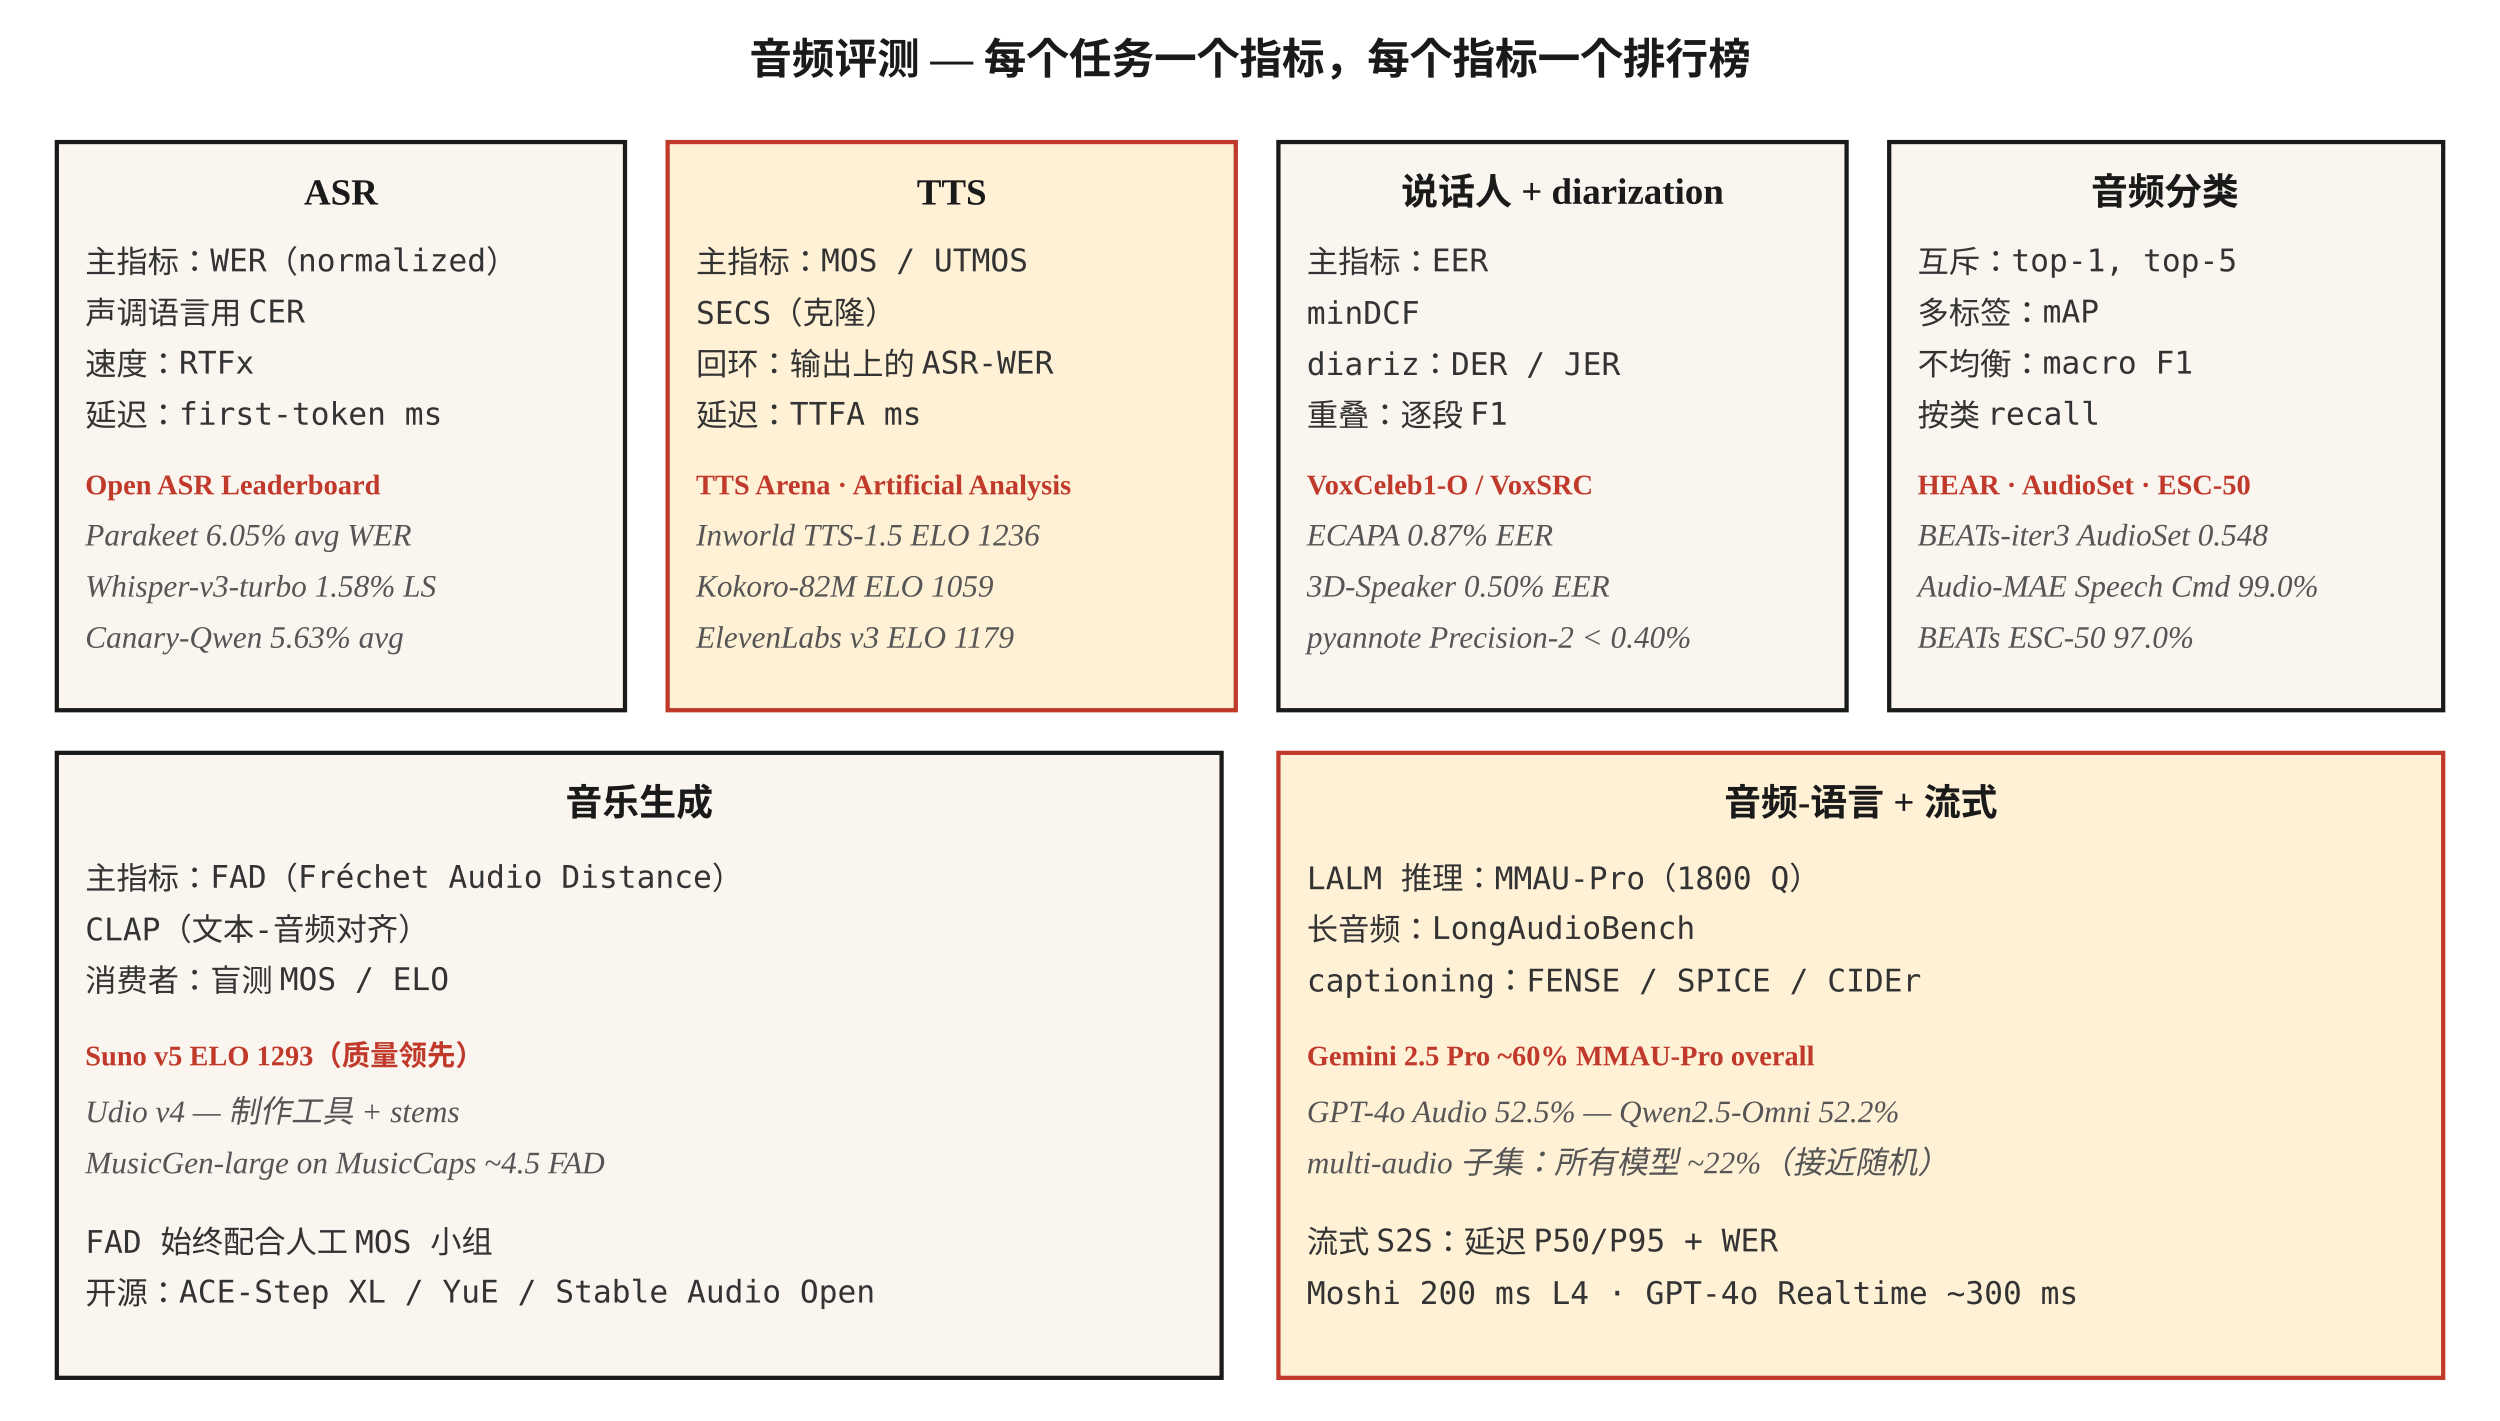
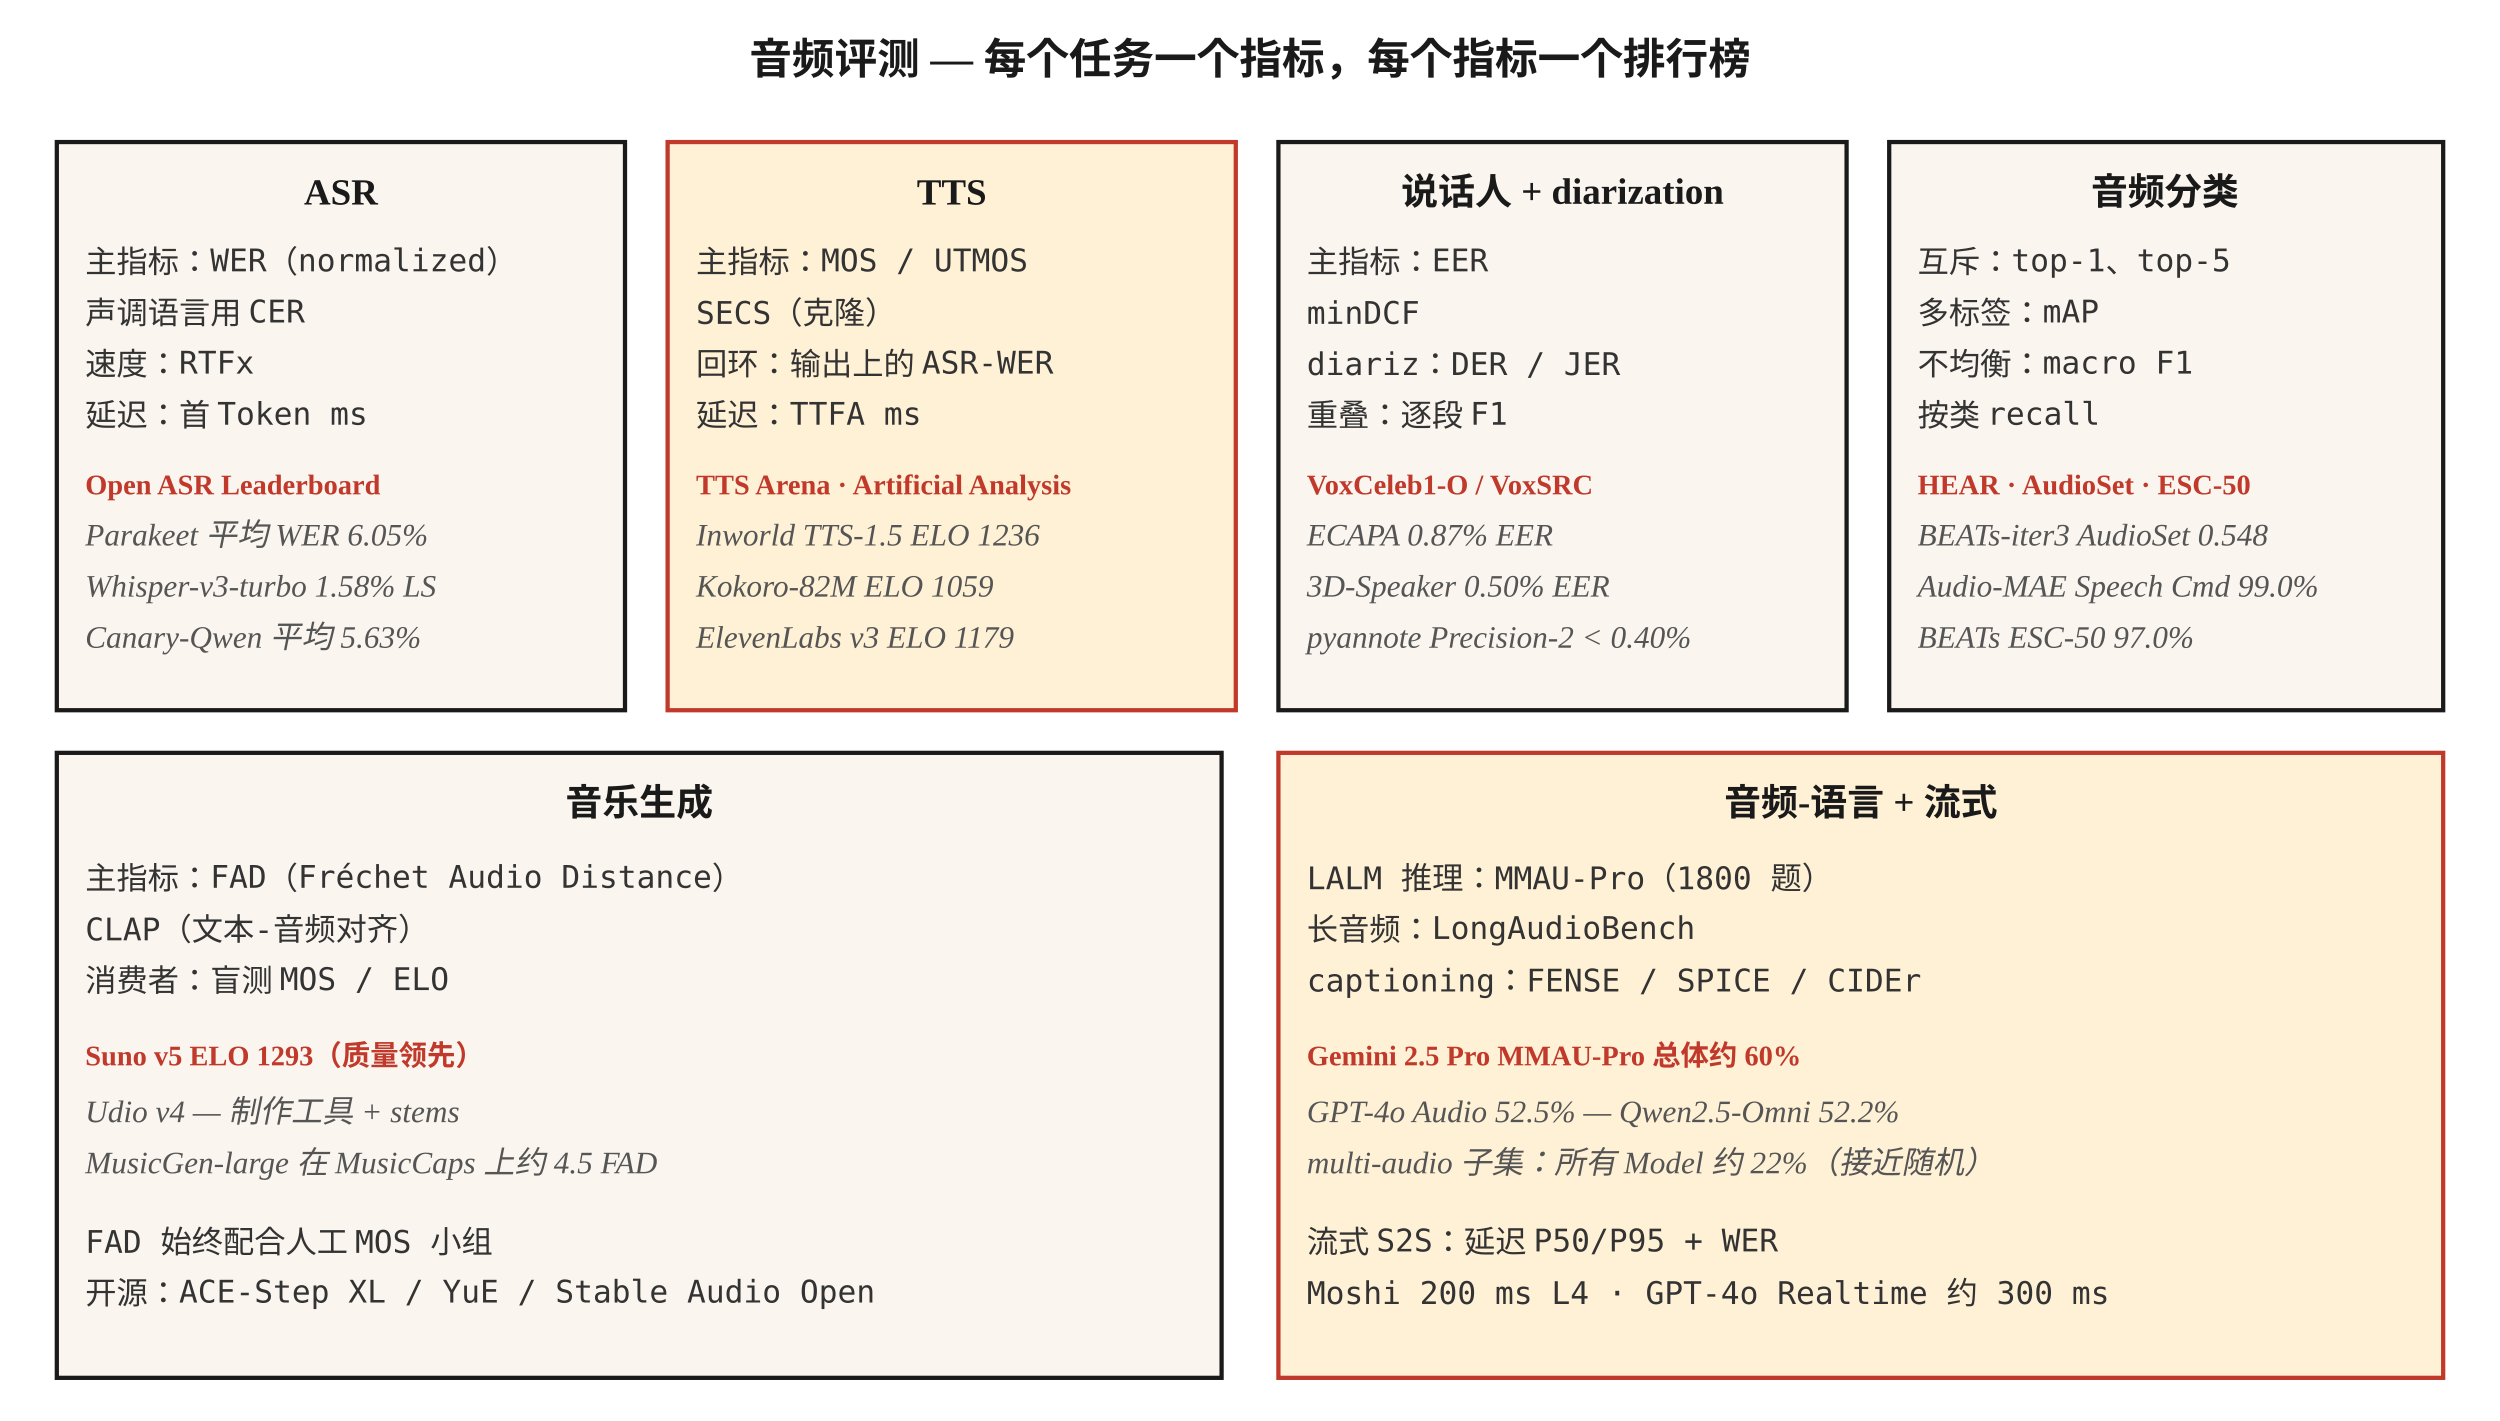
<svg xmlns="http://www.w3.org/2000/svg" viewBox="0 0 880 500" font-family="Georgia, 'Times New Roman', serif">
  <defs>
    <style>
      .box { fill: #faf6ef; stroke: #1a1a1a; stroke-width: 1.5; }
      .hot { fill: #fff1d6; stroke: #c0392b; stroke-width: 1.5; }
      .label { font-size: 13px; font-weight: 700; fill: #1a1a1a; }
      .content { font-size: 11px; fill: #333; font-family: 'Menlo', monospace; }
      .caption { font-size: 11px; fill: #555; font-style: italic; }
      .title { font-size: 15px; font-weight: 700; fill: #1a1a1a; }
      .tag { font-size: 10px; fill: #c0392b; font-weight: 600; }
    </style>
  </defs>
  <text x="440" y="26" text-anchor="middle" class="title">音频评测 — 每个任务一个指标，每个指标一个排行榜</text>
  <rect x="20" y="50" width="200" height="200" class="box" />
  <text x="120" y="72" text-anchor="middle" class="label">ASR</text>
  <text x="30" y="96" class="content">主指标：WER（normalized）</text>
  <text x="30" y="114" class="content">声调语言用 CER</text>
  <text x="30" y="132" class="content">速度：RTFx</text>
-   <text x="30" y="150" class="content">延迟：first-token ms</text>
+   <text x="30" y="150" class="content">延迟：首 Token ms</text>
  <text x="30" y="174" class="tag">Open ASR Leaderboard</text>
-   <text x="30" y="192" class="caption">Parakeet 6.05% avg WER</text>
+   <text x="30" y="192" class="caption">Parakeet 平均 WER 6.05%</text>
  <text x="30" y="210" class="caption">Whisper-v3-turbo 1.58% LS</text>
-   <text x="30" y="228" class="caption">Canary-Qwen 5.63% avg</text>
+   <text x="30" y="228" class="caption">Canary-Qwen 平均 5.63%</text>
  <rect x="235" y="50" width="200" height="200" class="hot" />
  <text x="335" y="72" text-anchor="middle" class="label">TTS</text>
  <text x="245" y="96" class="content">主指标：MOS / UTMOS</text>
  <text x="245" y="114" class="content">SECS（克隆）</text>
  <text x="245" y="132" class="content">回环：输出上的 ASR-WER</text>
  <text x="245" y="150" class="content">延迟：TTFA ms</text>
  <text x="245" y="174" class="tag">TTS Arena · Artificial Analysis</text>
  <text x="245" y="192" class="caption">Inworld TTS-1.5 ELO 1236</text>
  <text x="245" y="210" class="caption">Kokoro-82M ELO 1059</text>
  <text x="245" y="228" class="caption">ElevenLabs v3 ELO 1179</text>
  <rect x="450" y="50" width="200" height="200" class="box" />
  <text x="550" y="72" text-anchor="middle" class="label">说话人 + diarization</text>
  <text x="460" y="96" class="content">主指标：EER</text>
  <text x="460" y="114" class="content">minDCF</text>
  <text x="460" y="132" class="content">diariz：DER / JER</text>
  <text x="460" y="150" class="content">重叠：逐段 F1</text>
  <text x="460" y="174" class="tag">VoxCeleb1-O / VoxSRC</text>
  <text x="460" y="192" class="caption">ECAPA 0.87% EER</text>
  <text x="460" y="210" class="caption">3D-Speaker 0.50% EER</text>
  <text x="460" y="228" class="caption">pyannote Precision-2 &lt; 0.40%</text>
  <rect x="665" y="50" width="195" height="200" class="box" />
  <text x="762" y="72" text-anchor="middle" class="label">音频分类</text>
-   <text x="675" y="96" class="content">互斥：top-1, top-5</text>
+   <text x="675" y="96" class="content">互斥：top-1、top-5</text>
  <text x="675" y="114" class="content">多标签：mAP</text>
  <text x="675" y="132" class="content">不均衡：macro F1</text>
  <text x="675" y="150" class="content">按类 recall</text>
  <text x="675" y="174" class="tag">HEAR · AudioSet · ESC-50</text>
  <text x="675" y="192" class="caption">BEATs-iter3 AudioSet 0.548</text>
  <text x="675" y="210" class="caption">Audio-MAE Speech Cmd 99.0%</text>
  <text x="675" y="228" class="caption">BEATs ESC-50 97.0%</text>
  <rect x="20" y="265" width="410" height="220" class="box" />
  <text x="225" y="287" text-anchor="middle" class="label">音乐生成</text>
  <text x="30" y="313" class="content">主指标：FAD（Fréchet Audio Distance）</text>
  <text x="30" y="331" class="content">CLAP（文本-音频对齐）</text>
  <text x="30" y="349" class="content">消费者：盲测 MOS / ELO</text>
  <text x="30" y="375" class="tag">Suno v5 ELO 1293（质量领先）</text>
  <text x="30" y="395" class="caption">Udio v4 — 制作工具 + stems</text>
-   <text x="30" y="413" class="caption">MusicGen-large on MusicCaps ~4.5 FAD</text>
+   <text x="30" y="413" class="caption">MusicGen-large 在 MusicCaps 上约 4.5 FAD</text>
  <text x="30" y="441" class="content">FAD 始终配合人工 MOS 小组</text>
  <text x="30" y="459" class="content">开源：ACE-Step XL / YuE / Stable Audio Open</text>
  <rect x="450" y="265" width="410" height="220" class="hot" />
  <text x="655" y="287" text-anchor="middle" class="label">音频-语言 + 流式</text>
-   <text x="460" y="313" class="content">LALM 推理：MMAU-Pro（1800 Q）</text>
+   <text x="460" y="313" class="content">LALM 推理：MMAU-Pro（1800 题）</text>
  <text x="460" y="331" class="content">长音频：LongAudioBench</text>
  <text x="460" y="349" class="content">captioning：FENSE / SPICE / CIDEr</text>
-   <text x="460" y="375" class="tag">Gemini 2.5 Pro ~60% MMAU-Pro overall</text>
+   <text x="460" y="375" class="tag">Gemini 2.5 Pro MMAU-Pro 总体约 60%</text>
  <text x="460" y="395" class="caption">GPT-4o Audio 52.5% — Qwen2.5-Omni 52.2%</text>
-   <text x="460" y="413" class="caption">multi-audio 子集：所有模型 ~22%（接近随机）</text>
+   <text x="460" y="413" class="caption">multi-audio 子集：所有 Model 约 22%（接近随机）</text>
  <text x="460" y="441" class="content">流式 S2S：延迟 P50/P95 + WER</text>
-   <text x="460" y="459" class="content">Moshi 200 ms L4 · GPT-4o Realtime ~300 ms</text>
+   <text x="460" y="459" class="content">Moshi 200 ms L4 · GPT-4o Realtime 约 300 ms</text>
</svg>
